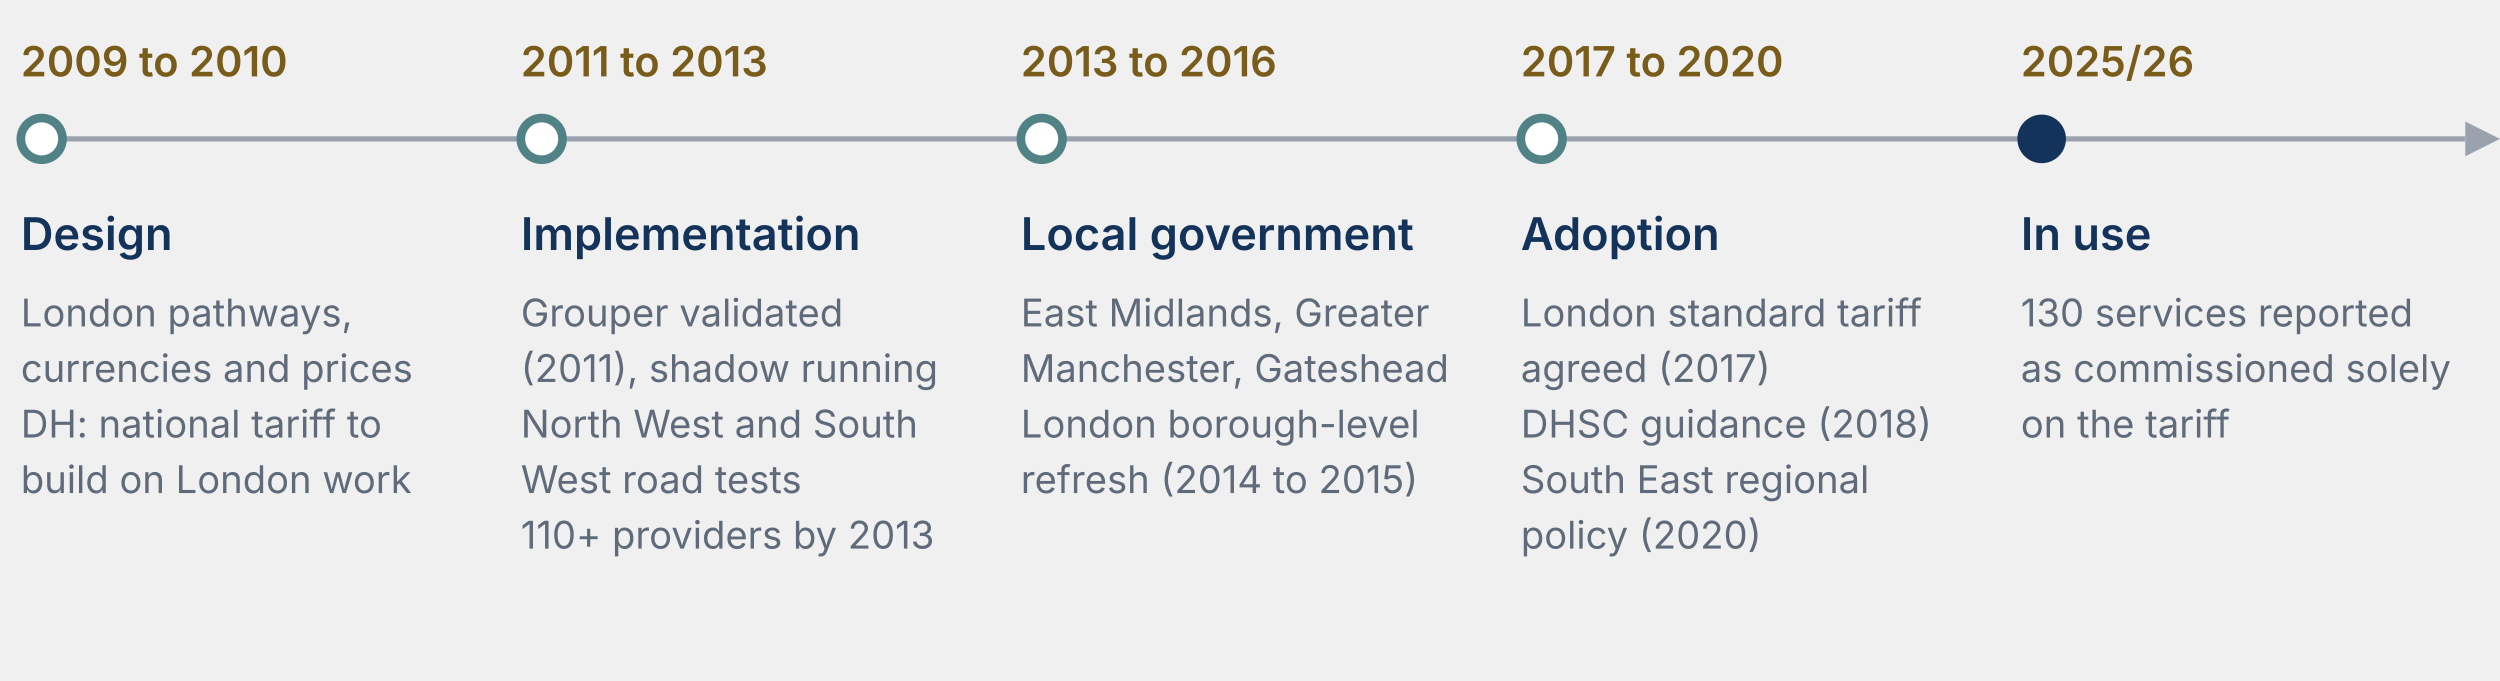
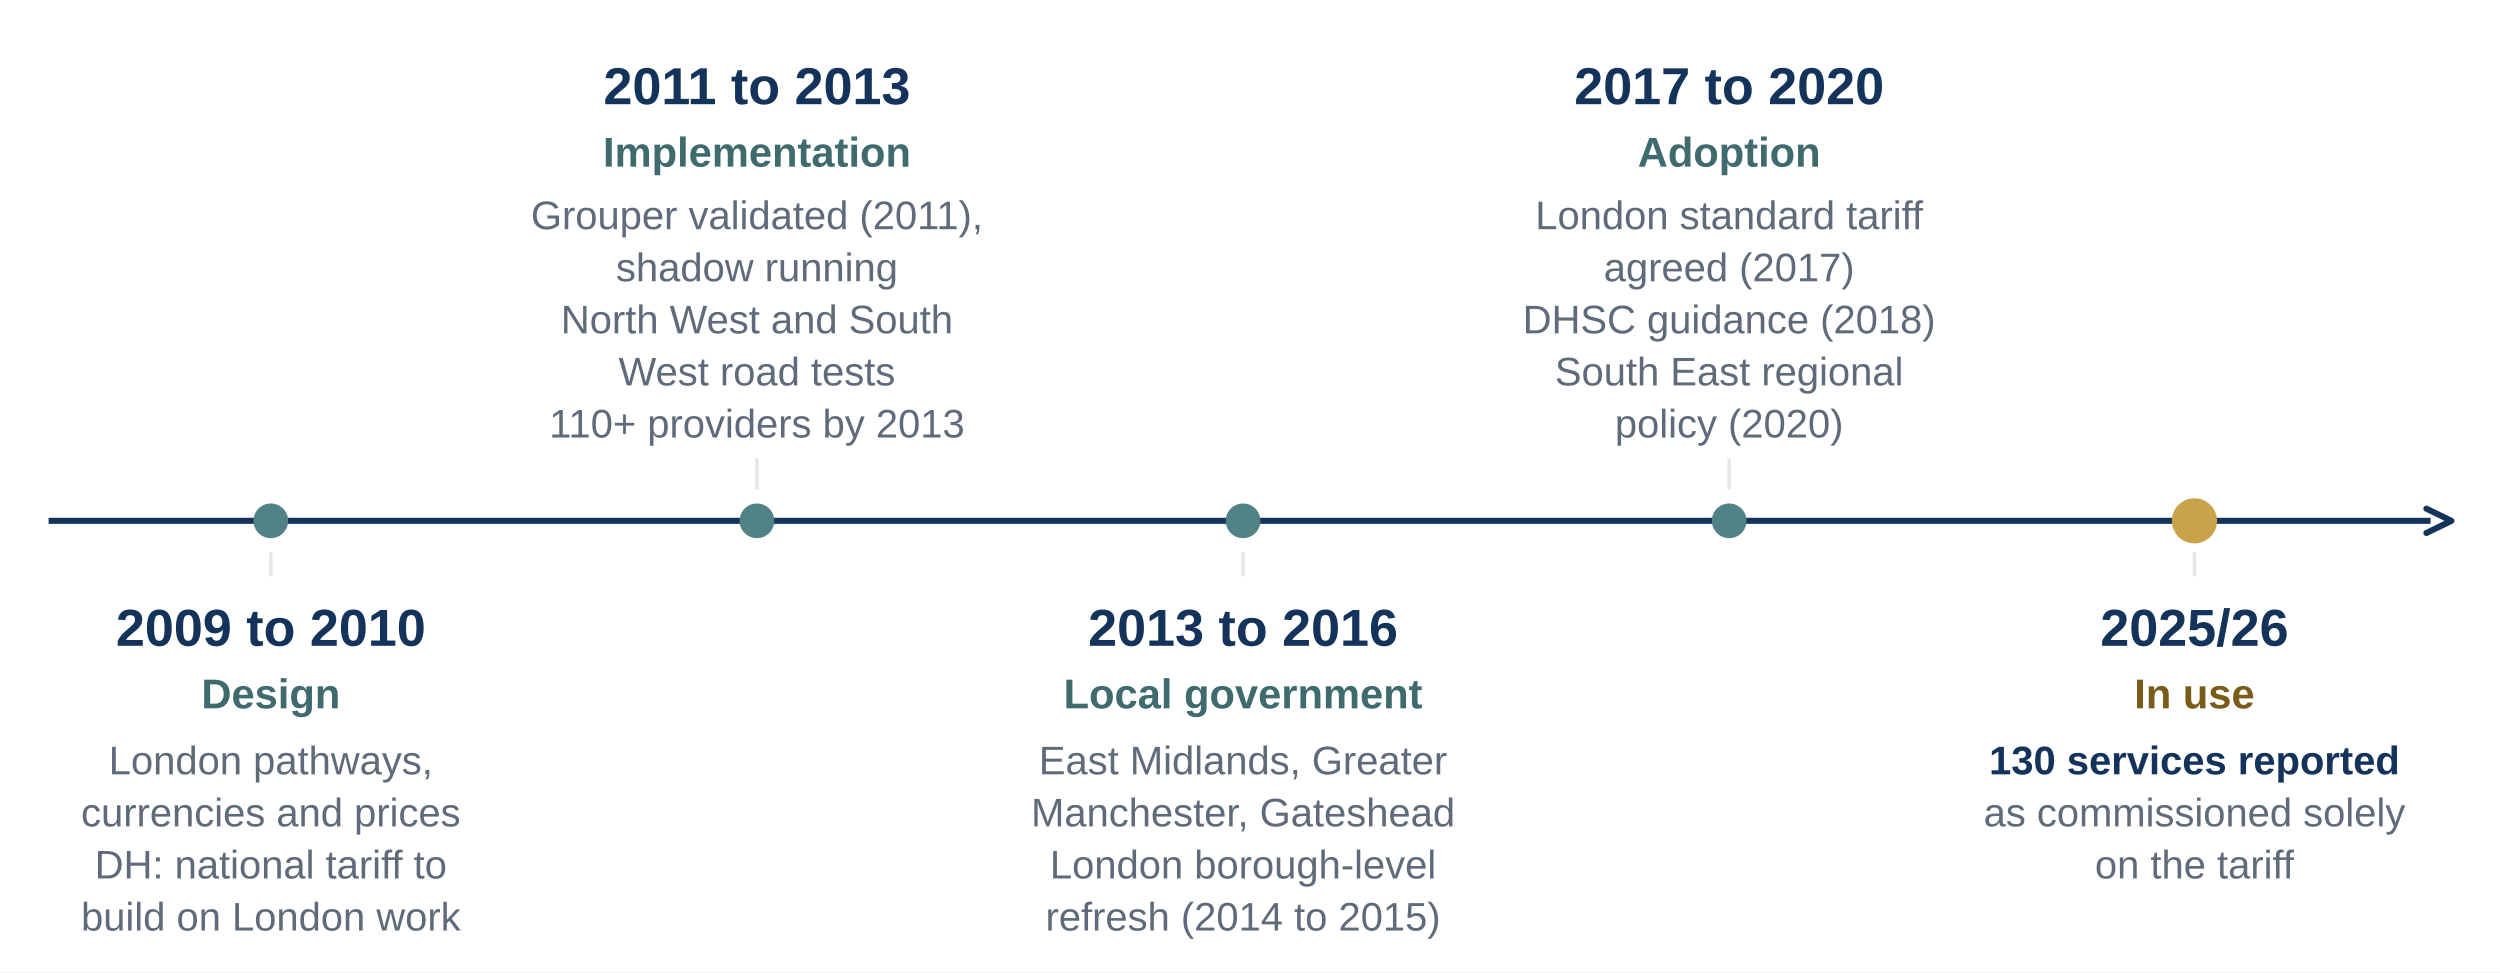
- <svg xmlns="http://www.w3.org/2000/svg" viewBox="0 0 720 196" font-family="Inter, -apple-system, Segoe UI, Roboto, sans-serif">
-   <line x1="6" y1="40" x2="710" y2="40" stroke="#9aa3ad" stroke-width="1.5" />
-   <path d="M710 35 L720 40 L710 45 Z" fill="#9aa3ad" />
-   <text x="6" y="22" font-size="12" font-weight="600" fill="#7a5c1a">2009 to 2010</text>
-   <circle cx="12" cy="40" r="6" fill="#fff" stroke="#518386" stroke-width="2.5" />
-   <text x="6" y="72" font-size="13" font-weight="600" fill="#14335a">Design</text>
-   <text x="6" y="94" font-size="11" fill="#5f6b7a">London pathways,</text>
-   <text x="6" y="110" font-size="11" fill="#5f6b7a">currencies and prices</text>
-   <text x="6" y="126" font-size="11" fill="#5f6b7a">DH: national tariff to</text>
-   <text x="6" y="142" font-size="11" fill="#5f6b7a">build on London work</text>
-   <text x="150" y="22" font-size="12" font-weight="600" fill="#7a5c1a">2011 to 2013</text>
-   <circle cx="156" cy="40" r="6" fill="#fff" stroke="#518386" stroke-width="2.5" />
-   <text x="150" y="72" font-size="13" font-weight="600" fill="#14335a">Implementation</text>
-   <text x="150" y="94" font-size="11" fill="#5f6b7a">Grouper validated</text>
-   <text x="150" y="110" font-size="11" fill="#5f6b7a">(2011), shadow running</text>
-   <text x="150" y="126" font-size="11" fill="#5f6b7a">North West and South</text>
-   <text x="150" y="142" font-size="11" fill="#5f6b7a">West road tests</text>
-   <text x="150" y="158" font-size="11" fill="#5f6b7a">110+ providers by 2013</text>
-   <text x="294" y="22" font-size="12" font-weight="600" fill="#7a5c1a">2013 to 2016</text>
-   <circle cx="300" cy="40" r="6" fill="#fff" stroke="#518386" stroke-width="2.5" />
-   <text x="294" y="72" font-size="13" font-weight="600" fill="#14335a">Local government</text>
-   <text x="294" y="94" font-size="11" fill="#5f6b7a">East Midlands, Greater</text>
-   <text x="294" y="110" font-size="11" fill="#5f6b7a">Manchester, Gateshead</text>
-   <text x="294" y="126" font-size="11" fill="#5f6b7a">London borough-level</text>
-   <text x="294" y="142" font-size="11" fill="#5f6b7a">refresh (2014 to 2015)</text>
-   <text x="438" y="22" font-size="12" font-weight="600" fill="#7a5c1a">2017 to 2020</text>
-   <circle cx="444" cy="40" r="6" fill="#fff" stroke="#518386" stroke-width="2.5" />
-   <text x="438" y="72" font-size="13" font-weight="600" fill="#14335a">Adoption</text>
-   <text x="438" y="94" font-size="11" fill="#5f6b7a">London standard tariff</text>
-   <text x="438" y="110" font-size="11" fill="#5f6b7a">agreed (2017)</text>
-   <text x="438" y="126" font-size="11" fill="#5f6b7a">DHSC guidance (2018)</text>
-   <text x="438" y="142" font-size="11" fill="#5f6b7a">South East regional</text>
-   <text x="438" y="158" font-size="11" fill="#5f6b7a">policy (2020)</text>
-   <text x="582" y="22" font-size="12" font-weight="600" fill="#7a5c1a">2025/26</text>
-   <circle cx="588" cy="40" r="7" fill="#14335a" />
-   <text x="582" y="72" font-size="13" font-weight="600" fill="#14335a">In use</text>
-   <text x="582" y="94" font-size="11" fill="#5f6b7a">130 services reported</text>
-   <text x="582" y="110" font-size="11" fill="#5f6b7a">as commissioned solely</text>
-   <text x="582" y="126" font-size="11" fill="#5f6b7a">on the tariff</text>
+ <svg xmlns="http://www.w3.org/2000/svg" viewBox="0 0 720 280" width="720" height="280" role="img" aria-label="Timeline: design in London 2009 to 2010; implementation and regional road tests 2011 to 2013; the move to local government 2013 to 2016; adoption 2017 to 2020; 130 services reported as commissioned solely on the tariff in 2025/26" font-family="Arial, Helvetica, sans-serif">
+   <rect width="720" height="280" fill="#ffffff" />
+   <line x1="14" y1="150" x2="700" y2="150" stroke="#14335a" stroke-width="1.75" />
+   <path d="M698.8 153.5 L706 150 L698.8 146.5" fill="none" stroke="#14335a" stroke-width="1.75" stroke-linecap="round" stroke-linejoin="round" />
+   <circle cx="78" cy="150" r="5" fill="#518386" />
+   <line x1="78" y1="159" x2="78" y2="166" stroke="#e3e6ea" stroke-width="1" />
+   <text x="78" y="186" font-size="15" text-anchor="middle" font-weight="bold" fill="#14335a">2009 to 2010</text>
+   <text x="78" y="204" font-size="12" text-anchor="middle" font-weight="bold" fill="#3f6b6e">Design</text>
+   <text x="78" y="223" font-size="11.5" text-anchor="middle" fill="#5f6b7a">London pathways,</text>
+   <text x="78" y="238" font-size="11.5" text-anchor="middle" fill="#5f6b7a">currencies and prices</text>
+   <text x="78" y="253" font-size="11.5" text-anchor="middle" fill="#5f6b7a">DH: national tariff to</text>
+   <text x="78" y="268" font-size="11.5" text-anchor="middle" fill="#5f6b7a">build on London work</text>
+   <circle cx="218" cy="150" r="5" fill="#518386" />
+   <line x1="218" y1="141" x2="218" y2="132" stroke="#e3e6ea" stroke-width="1" />
+   <text x="218" y="126" font-size="11.5" text-anchor="middle" fill="#5f6b7a">110+ providers by 2013</text>
+   <text x="218" y="111" font-size="11.5" text-anchor="middle" fill="#5f6b7a">West road tests</text>
+   <text x="218" y="96" font-size="11.5" text-anchor="middle" fill="#5f6b7a">North West and South</text>
+   <text x="218" y="81" font-size="11.5" text-anchor="middle" fill="#5f6b7a">shadow running</text>
+   <text x="218" y="66" font-size="11.5" text-anchor="middle" fill="#5f6b7a">Grouper validated (2011),</text>
+   <text x="218" y="48" font-size="12" text-anchor="middle" font-weight="bold" fill="#3f6b6e">Implementation</text>
+   <text x="218" y="30" font-size="15" text-anchor="middle" font-weight="bold" fill="#14335a">2011 to 2013</text>
+   <circle cx="358" cy="150" r="5" fill="#518386" />
+   <line x1="358" y1="159" x2="358" y2="166" stroke="#e3e6ea" stroke-width="1" />
+   <text x="358" y="186" font-size="15" text-anchor="middle" font-weight="bold" fill="#14335a">2013 to 2016</text>
+   <text x="358" y="204" font-size="12" text-anchor="middle" font-weight="bold" fill="#3f6b6e">Local government</text>
+   <text x="358" y="223" font-size="11.5" text-anchor="middle" fill="#5f6b7a">East Midlands, Greater</text>
+   <text x="358" y="238" font-size="11.5" text-anchor="middle" fill="#5f6b7a">Manchester, Gateshead</text>
+   <text x="358" y="253" font-size="11.5" text-anchor="middle" fill="#5f6b7a">London borough-level</text>
+   <text x="358" y="268" font-size="11.5" text-anchor="middle" fill="#5f6b7a">refresh (2014 to 2015)</text>
+   <circle cx="498" cy="150" r="5" fill="#518386" />
+   <line x1="498" y1="141" x2="498" y2="132" stroke="#e3e6ea" stroke-width="1" />
+   <text x="498" y="126" font-size="11.5" text-anchor="middle" fill="#5f6b7a">policy (2020)</text>
+   <text x="498" y="111" font-size="11.5" text-anchor="middle" fill="#5f6b7a">South East regional</text>
+   <text x="498" y="96" font-size="11.5" text-anchor="middle" fill="#5f6b7a">DHSC guidance (2018)</text>
+   <text x="498" y="81" font-size="11.5" text-anchor="middle" fill="#5f6b7a">agreed (2017)</text>
+   <text x="498" y="66" font-size="11.5" text-anchor="middle" fill="#5f6b7a">London standard tariff</text>
+   <text x="498" y="48" font-size="12" text-anchor="middle" font-weight="bold" fill="#3f6b6e">Adoption</text>
+   <text x="498" y="30" font-size="15" text-anchor="middle" font-weight="bold" fill="#14335a">2017 to 2020</text>
+   <circle cx="632" cy="150" r="6.5" fill="#c9a24a" />
+   <line x1="632" y1="159" x2="632" y2="166" stroke="#e3e6ea" stroke-width="1" />
+   <text x="632" y="186" font-size="15" text-anchor="middle" font-weight="bold" fill="#14335a">2025/26</text>
+   <text x="632" y="204" font-size="12" text-anchor="middle" font-weight="bold" fill="#7a5c1a">In use</text>
+   <text x="632" y="223" font-size="11.5" text-anchor="middle" font-weight="bold" fill="#14335a">130 services reported</text>
+   <text x="632" y="238" font-size="11.5" text-anchor="middle" fill="#5f6b7a">as commissioned solely</text>
+   <text x="632" y="253" font-size="11.5" text-anchor="middle" fill="#5f6b7a">on the tariff</text>
</svg>
